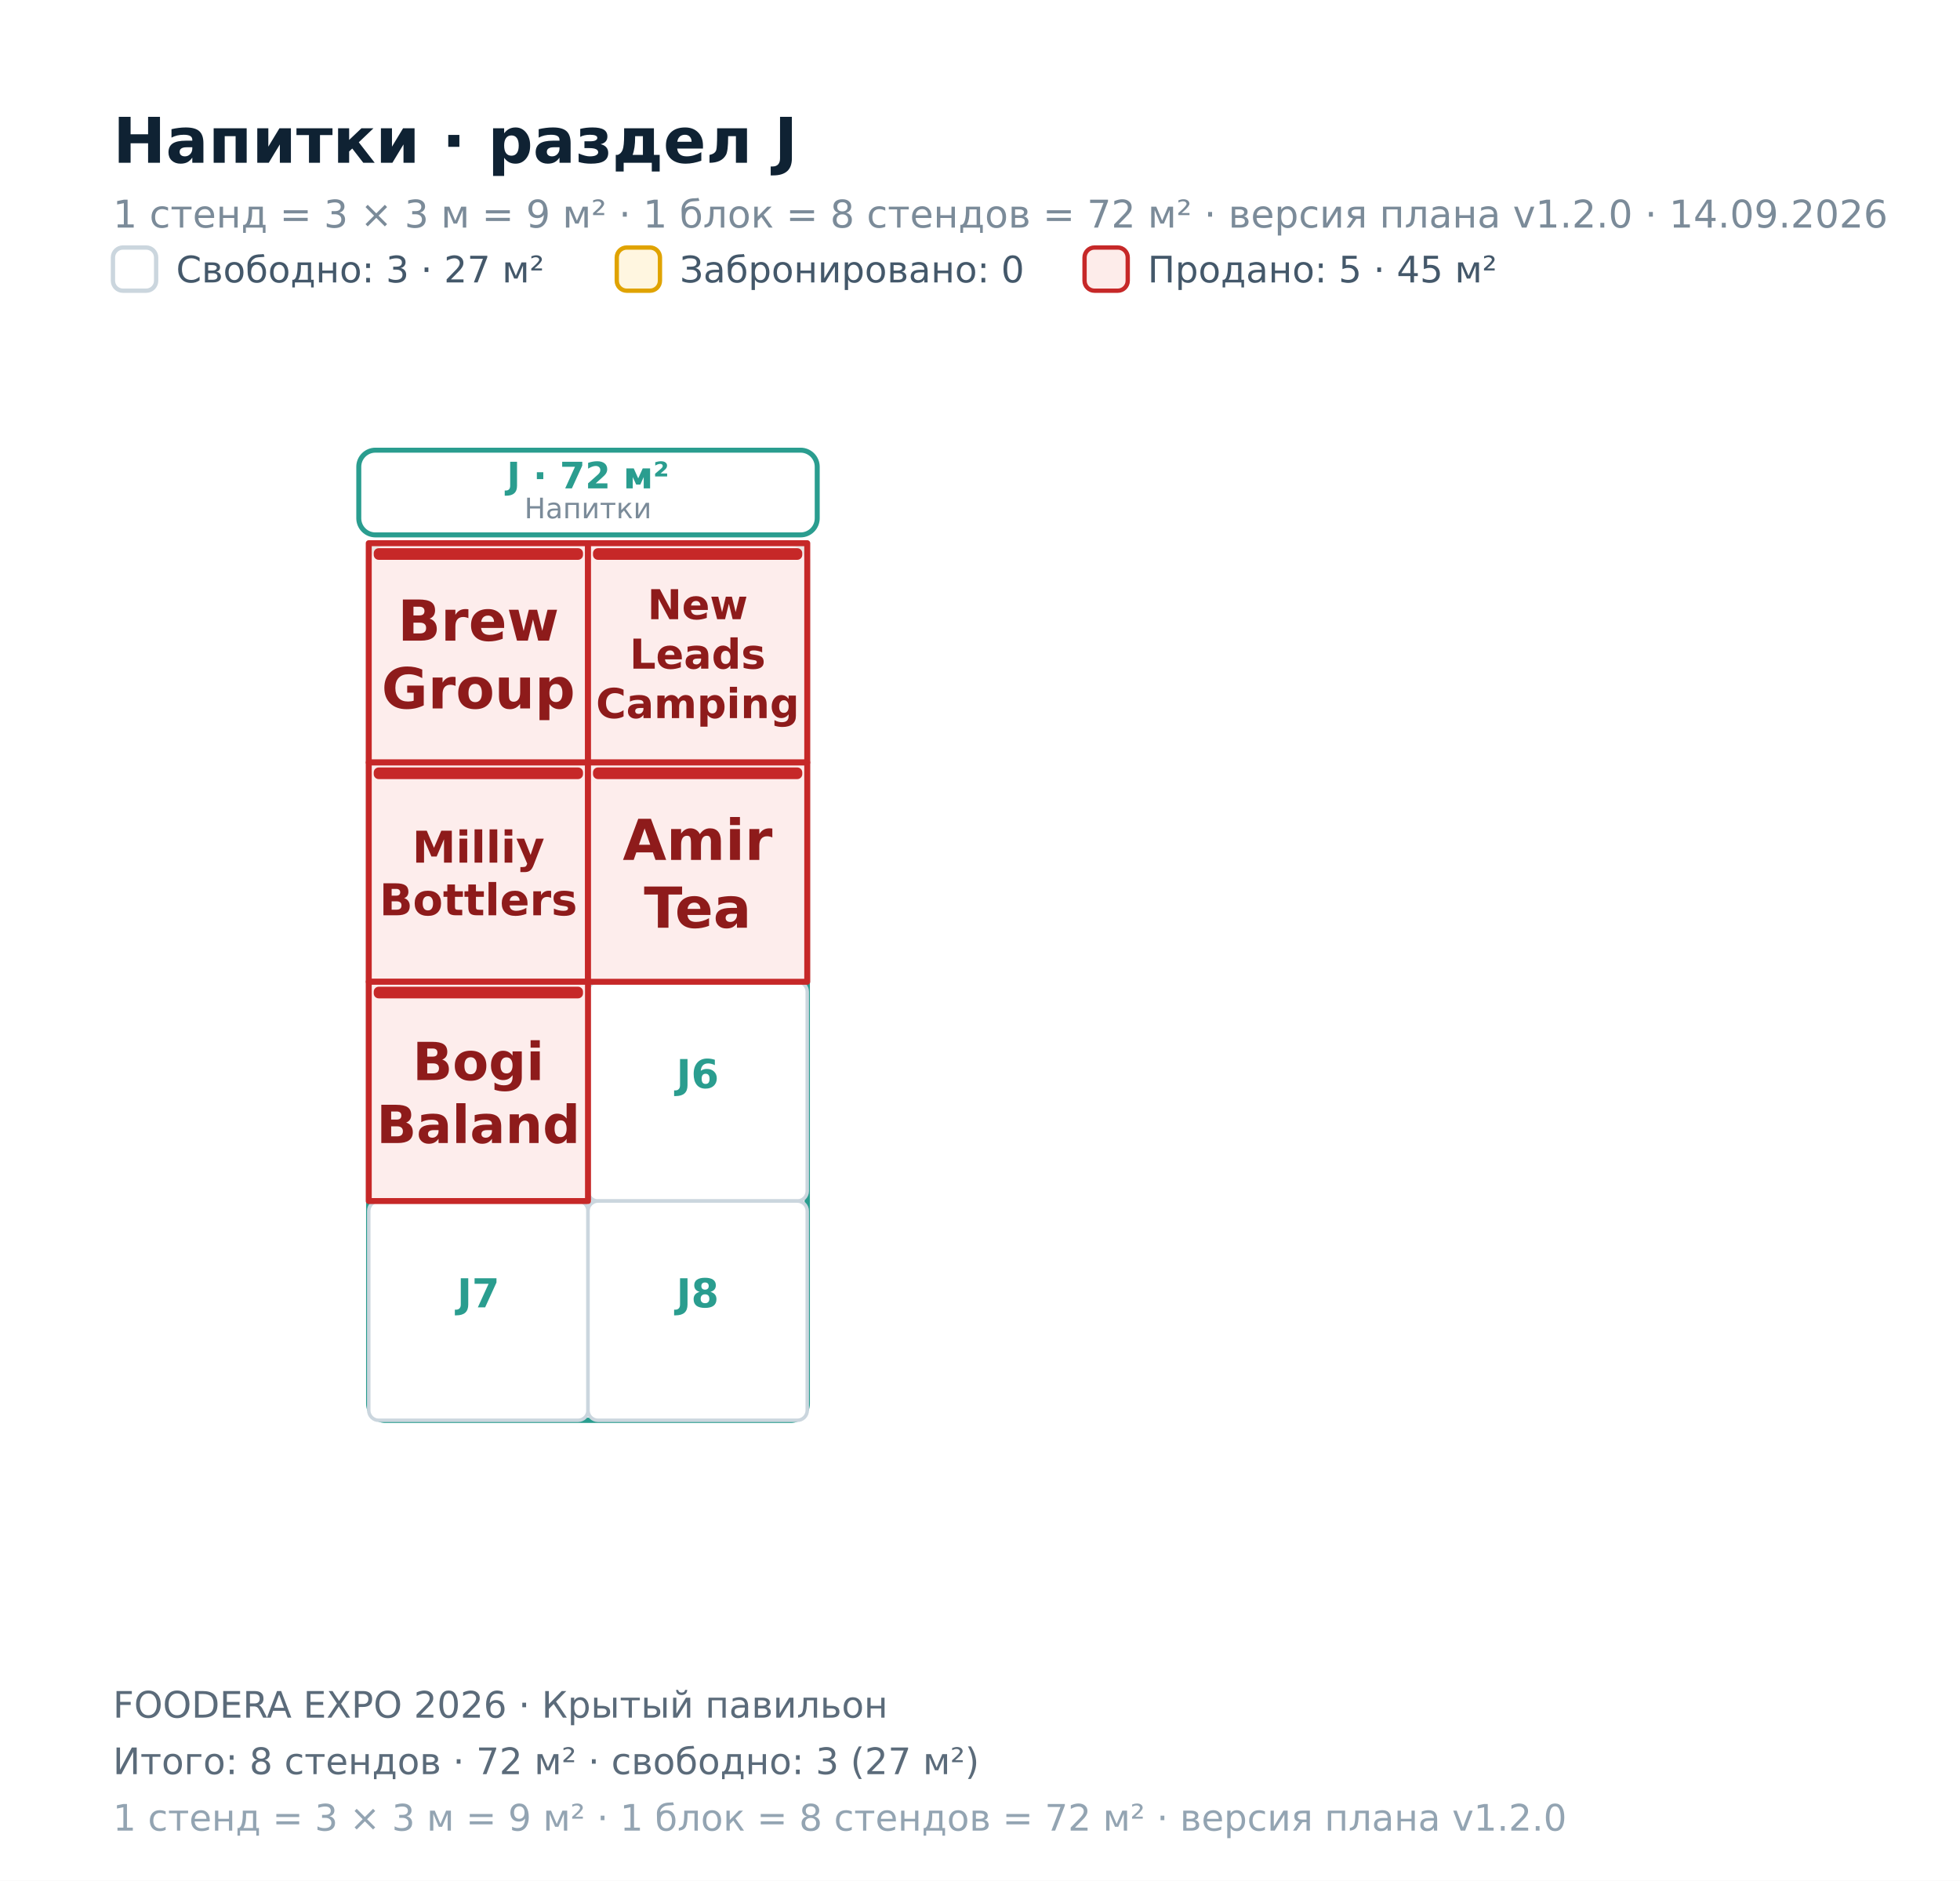
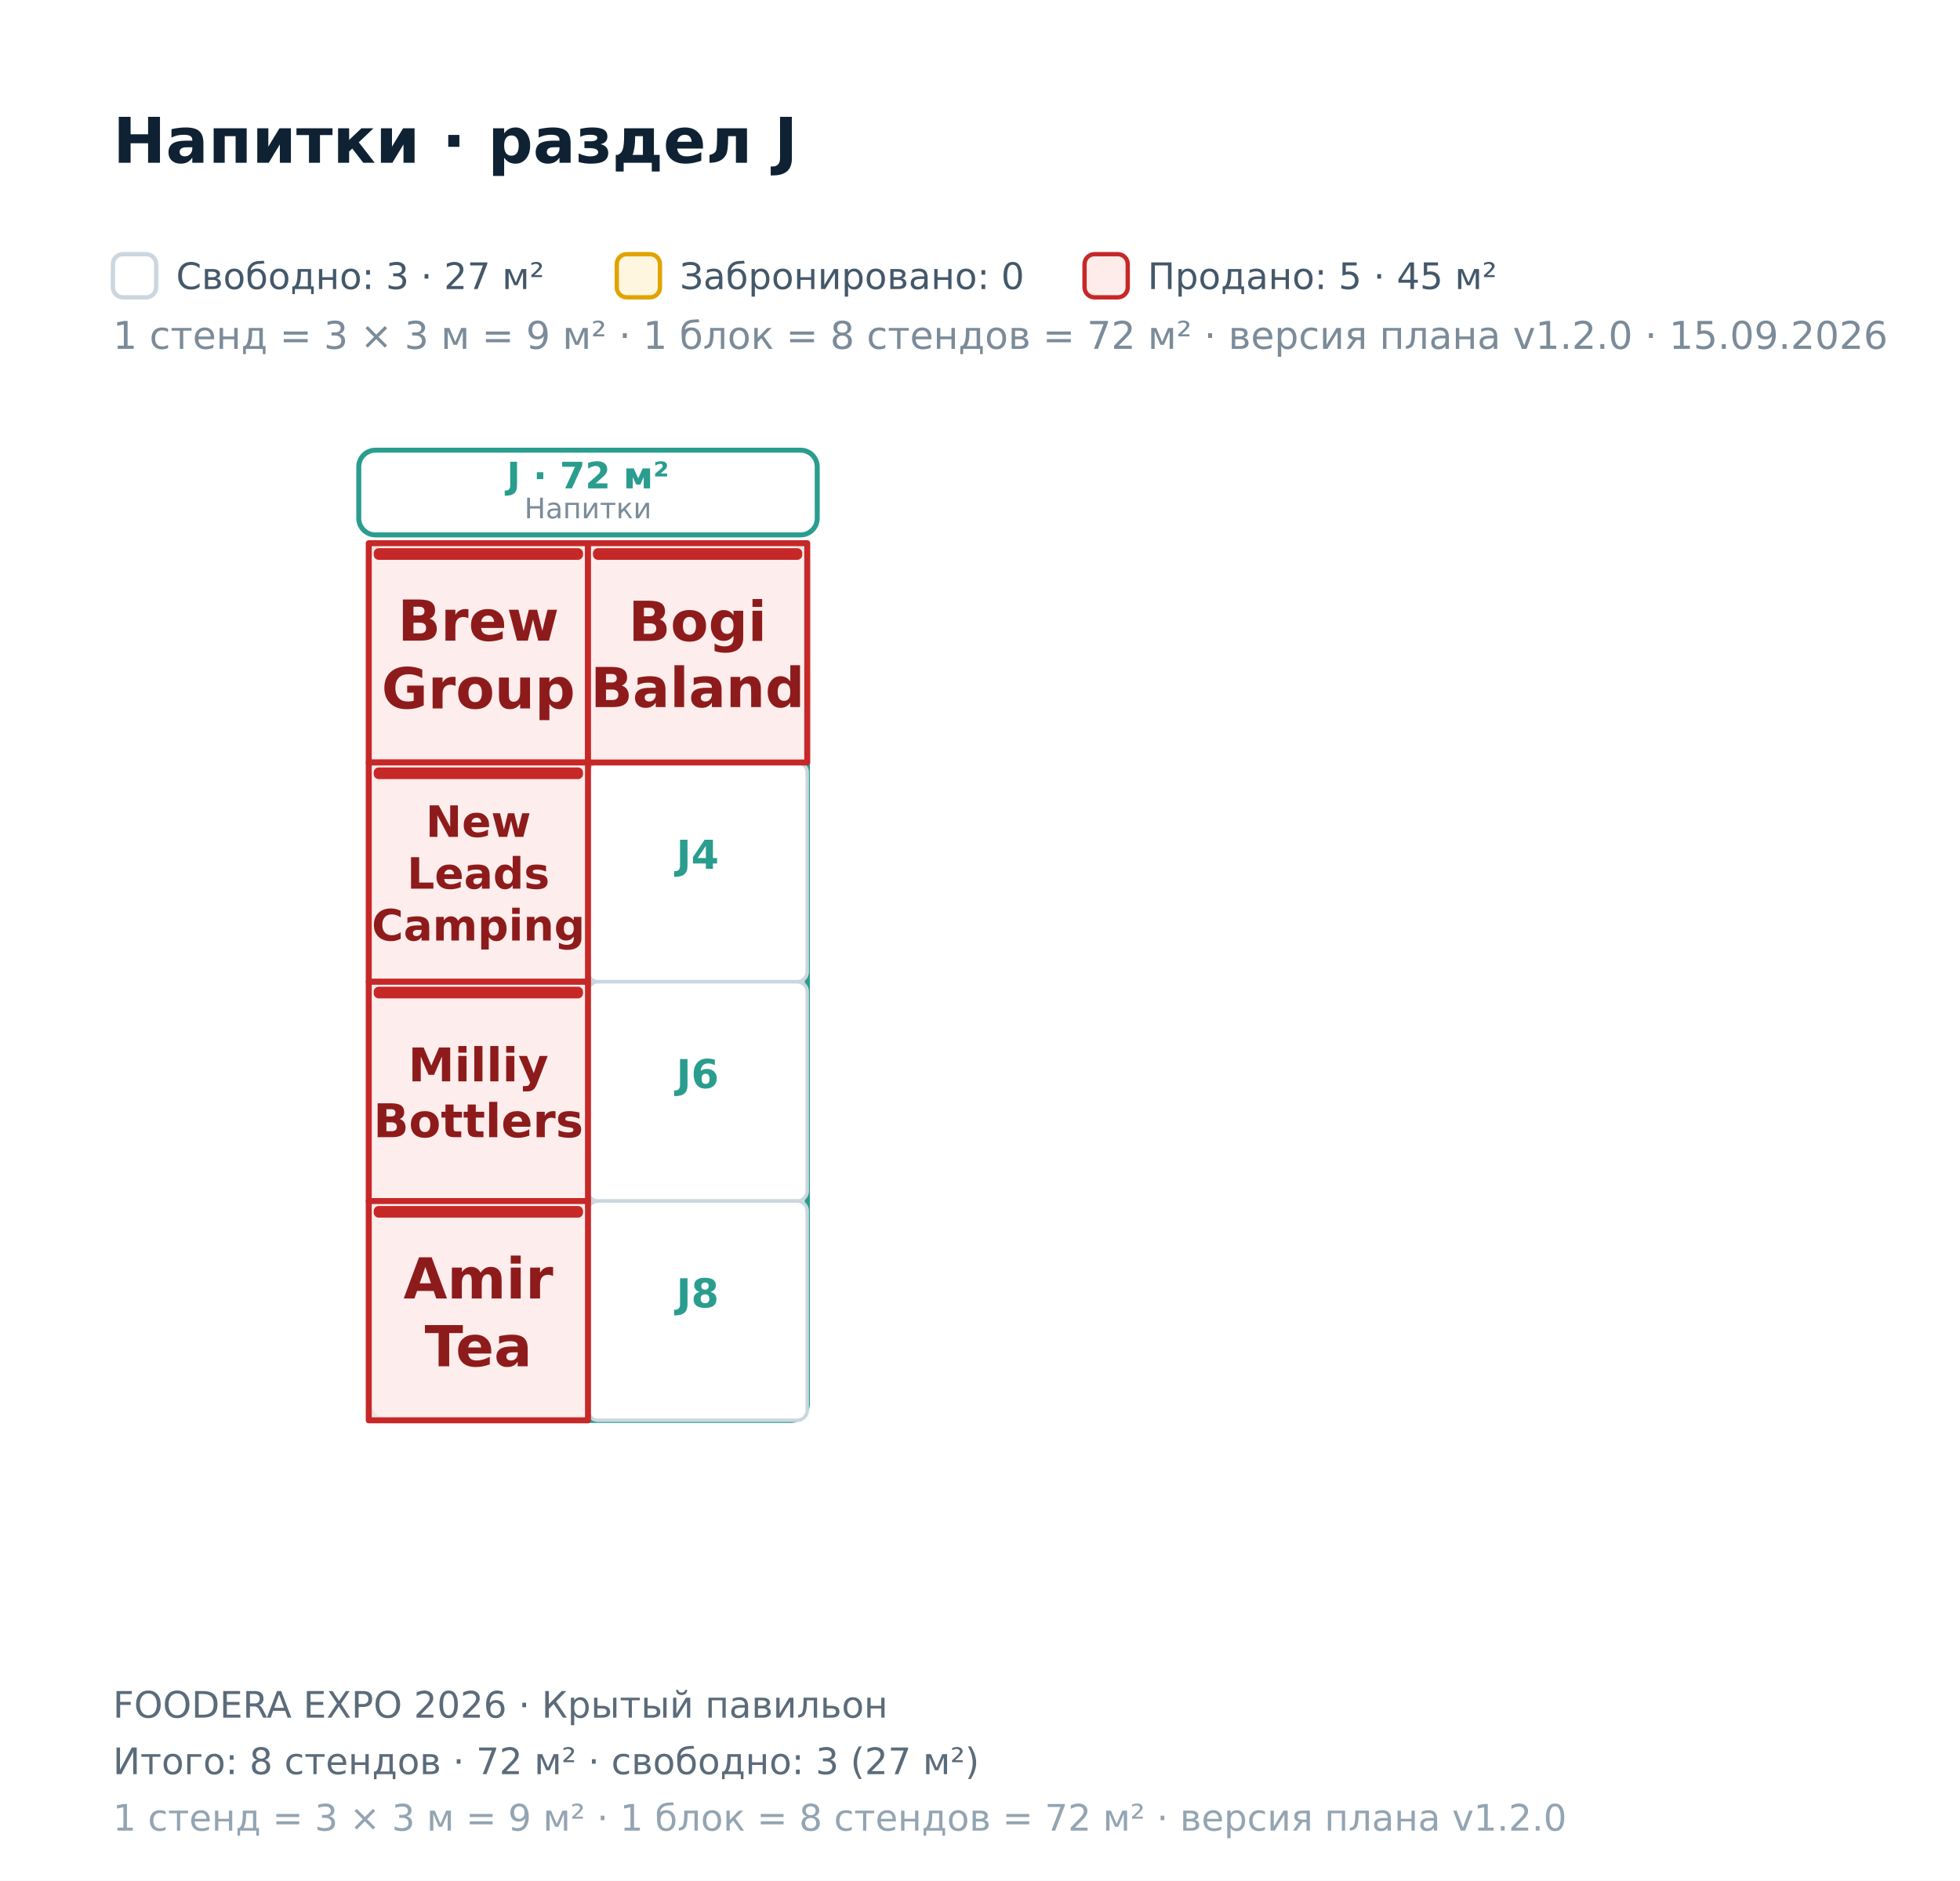
<svg xmlns="http://www.w3.org/2000/svg" width="590" height="566" viewBox="0 0 590 566" font-family="DejaVu Sans, Helvetica, Arial, sans-serif">
  <rect x="0.00" y="0.00" width="590.00" height="566.00" fill="#ffffff" />
  <polygon points="-681.00,-285.30 1431.00,-285.30 1431.00,814.70 -681.00,814.70" fill="#ffffff" fill-opacity="0.55" stroke="#0f2233" stroke-width="2.2" />
  <rect x="111.00" y="163.50" width="132.00" height="264.00" fill="none" stroke="#2A9D8F" stroke-width="1.6" rx="5" />
  <rect x="108.00" y="135.50" width="138.00" height="25.50" fill="#ffffff" stroke="#2A9D8F" stroke-width="1.5" rx="5" />
  <text x="177.00" y="147.00" font-size="11.00" fill="#2A9D8F" font-weight="bold" text-anchor="middle">J · 72 м²</text>
  <text x="177.00" y="156.00" font-size="8.50" fill="#7b8b99" text-anchor="middle">Напитки</text>
+   <rect x="177.00" y="229.50" width="66.00" height="66.00" fill="#ffffff" stroke="#cbd6de" stroke-width="1.05" rx="3" />
+   <text x="210.00" y="261.50" font-size="12.00" fill="#2A9D8F" font-weight="bold" text-anchor="middle">J4</text>
  <rect x="177.00" y="295.50" width="66.00" height="66.00" fill="#ffffff" stroke="#cbd6de" stroke-width="1.05" rx="3" />
  <text x="210.00" y="327.50" font-size="12.00" fill="#2A9D8F" font-weight="bold" text-anchor="middle">J6</text>
-   <rect x="111.00" y="361.50" width="66.00" height="66.00" fill="#ffffff" stroke="#cbd6de" stroke-width="1.05" rx="3" />
-   <text x="144.00" y="393.50" font-size="12.00" fill="#2A9D8F" font-weight="bold" text-anchor="middle">J7</text>
  <rect x="177.00" y="361.50" width="66.00" height="66.00" fill="#ffffff" stroke="#cbd6de" stroke-width="1.05" rx="3" />
  <text x="210.00" y="393.50" font-size="12.00" fill="#2A9D8F" font-weight="bold" text-anchor="middle">J8</text>
  <path d="M111 163.5L177 163.5L177 229.5L111 229.5Z" fill="#fdecea" fill-opacity="0.92" stroke="#c62828" stroke-width="1.8" stroke-linejoin="round" />
  <rect x="112.50" y="165.00" width="63.00" height="3.50" fill="#c62828" rx="1.5" />
  <text x="144.00" y="192.83" font-size="17.00" fill="#8e1b1b" font-weight="bold" text-anchor="middle">Brew</text>
  <text x="144.00" y="213.23" font-size="17.00" fill="#8e1b1b" font-weight="bold" text-anchor="middle">Group</text>
  <path d="M177 163.5L243 163.5L243 229.5L177 229.5Z" fill="#fdecea" fill-opacity="0.92" stroke="#c62828" stroke-width="1.8" stroke-linejoin="round" />
  <rect x="178.50" y="165.00" width="63.00" height="3.50" fill="#c62828" rx="1.5" />
-   <text x="210.00" y="186.38" font-size="12.40" fill="#8e1b1b" font-weight="bold" text-anchor="middle">New</text>
-   <text x="210.00" y="201.26" font-size="12.40" fill="#8e1b1b" font-weight="bold" text-anchor="middle">Leads</text>
-   <text x="210.00" y="216.14" font-size="12.40" fill="#8e1b1b" font-weight="bold" text-anchor="middle">Camping</text>
+   <text x="210.00" y="192.91" font-size="16.60" fill="#8e1b1b" font-weight="bold" text-anchor="middle">Bogi</text>
+   <text x="210.00" y="212.83" font-size="16.60" fill="#8e1b1b" font-weight="bold" text-anchor="middle">Baland</text>
  <path d="M111 229.5L177 229.5L177 295.5L111 295.5Z" fill="#fdecea" fill-opacity="0.92" stroke="#c62828" stroke-width="1.8" stroke-linejoin="round" />
  <rect x="112.50" y="231.00" width="63.00" height="3.50" fill="#c62828" rx="1.5" />
-   <text x="144.00" y="259.65" font-size="13.20" fill="#8e1b1b" font-weight="bold" text-anchor="middle">Milliy</text>
-   <text x="144.00" y="275.49" font-size="13.20" fill="#8e1b1b" font-weight="bold" text-anchor="middle">Bottlers</text>
-   <path d="M177 229.5L243 229.5L243 295.5L177 295.5Z" fill="#fdecea" fill-opacity="0.92" stroke="#c62828" stroke-width="1.8" stroke-linejoin="round" />
-   <rect x="178.50" y="231.00" width="63.00" height="3.50" fill="#c62828" rx="1.5" />
-   <text x="210.00" y="258.83" font-size="17.00" fill="#8e1b1b" font-weight="bold" text-anchor="middle">Amir</text>
-   <text x="210.00" y="279.23" font-size="17.00" fill="#8e1b1b" font-weight="bold" text-anchor="middle">Tea</text>
+   <text x="144.00" y="251.89" font-size="13.00" fill="#8e1b1b" font-weight="bold" text-anchor="middle">New</text>
+   <text x="144.00" y="267.49" font-size="13.00" fill="#8e1b1b" font-weight="bold" text-anchor="middle">Leads</text>
+   <text x="144.00" y="283.09" font-size="13.00" fill="#8e1b1b" font-weight="bold" text-anchor="middle">Camping</text>
  <path d="M111 295.5L177 295.5L177 361.5L111 361.5Z" fill="#fdecea" fill-opacity="0.92" stroke="#c62828" stroke-width="1.8" stroke-linejoin="round" />
  <rect x="112.50" y="297.00" width="63.00" height="3.50" fill="#c62828" rx="1.5" />
-   <text x="144.00" y="325.09" font-size="15.80" fill="#8e1b1b" font-weight="bold" text-anchor="middle">Bogi</text>
-   <text x="144.00" y="344.05" font-size="15.80" fill="#8e1b1b" font-weight="bold" text-anchor="middle">Baland</text>
+   <text x="144.00" y="325.48" font-size="14.00" fill="#8e1b1b" font-weight="bold" text-anchor="middle">Milliy</text>
+   <text x="144.00" y="342.28" font-size="14.00" fill="#8e1b1b" font-weight="bold" text-anchor="middle">Bottlers</text>
+   <path d="M111 361.5L177 361.5L177 427.5L111 427.5Z" fill="#fdecea" fill-opacity="0.92" stroke="#c62828" stroke-width="1.8" stroke-linejoin="round" />
+   <rect x="112.50" y="363.00" width="63.00" height="3.50" fill="#c62828" rx="1.5" />
+   <text x="144.00" y="390.83" font-size="17.00" fill="#8e1b1b" font-weight="bold" text-anchor="middle">Amir</text>
+   <text x="144.00" y="411.23" font-size="17.00" fill="#8e1b1b" font-weight="bold" text-anchor="middle">Tea</text>
  <text x="34.00" y="49.00" font-size="19.00" fill="#0f2233" font-weight="bold">Напитки · раздел J</text>
-   <text x="34.00" y="68.50" font-size="11.50" fill="#7b8b99">1 стенд = 3 × 3 м = 9 м² · 1 блок = 8 стендов = 72 м² · версия плана v1.2.0 · 14.09.2026</text>
-   <rect x="34.00" y="74.50" width="13.00" height="13.00" fill="#ffffff" stroke="#cbd6de" stroke-width="1.3" rx="3" />
-   <text x="53.00" y="85.00" font-size="11.00" fill="#44586a">Свободно: 3 · 27 м²</text>
-   <rect x="185.66" y="74.50" width="13.00" height="13.00" fill="#fff6e0" stroke="#e0a300" stroke-width="1.3" rx="3" />
-   <text x="204.66" y="85.00" font-size="11.00" fill="#44586a">Забронировано: 0</text>
-   <rect x="326.47" y="74.50" width="13.00" height="13.00" fill="#fdecea" stroke="#c62828" stroke-width="1.3" rx="3" />
-   <text x="345.47" y="85.00" font-size="11.00" fill="#44586a">Продано: 5 · 45 м²</text>
+   <rect x="34.00" y="76.50" width="13.00" height="13.00" fill="#ffffff" stroke="#cbd6de" stroke-width="1.3" rx="3" />
+   <text x="34.00" y="105.00" font-size="11.50" fill="#7b8b99">1 стенд = 3 × 3 м = 9 м² · 1 блок = 8 стендов = 72 м² · версия плана v1.2.0 · 15.09.2026</text>
+   <text x="53.00" y="87.00" font-size="11.00" fill="#44586a">Свободно: 3 · 27 м²</text>
+   <rect x="185.66" y="76.50" width="13.00" height="13.00" fill="#fff6e0" stroke="#e0a300" stroke-width="1.3" rx="3" />
+   <text x="204.66" y="87.00" font-size="11.00" fill="#44586a">Забронировано: 0</text>
+   <rect x="326.47" y="76.50" width="13.00" height="13.00" fill="#fdecea" stroke="#c62828" stroke-width="1.3" rx="3" />
+   <text x="345.47" y="87.00" font-size="11.00" fill="#44586a">Продано: 5 · 45 м²</text>
  <text x="34.00" y="517.00" font-size="11.00" fill="#5b6b7a">FOODERA EXPO 2026 · Крытый павильон</text>
  <text x="34.00" y="534.00" font-size="11.00" fill="#5b6b7a">Итого: 8 стендов · 72 м² · свободно: 3 (27 м²)</text>
  <text x="34.00" y="551.00" font-size="11.00" fill="#93a4b2">1 стенд = 3 × 3 м = 9 м² · 1 блок = 8 стендов = 72 м² · версия плана v1.2.0</text>
</svg>
